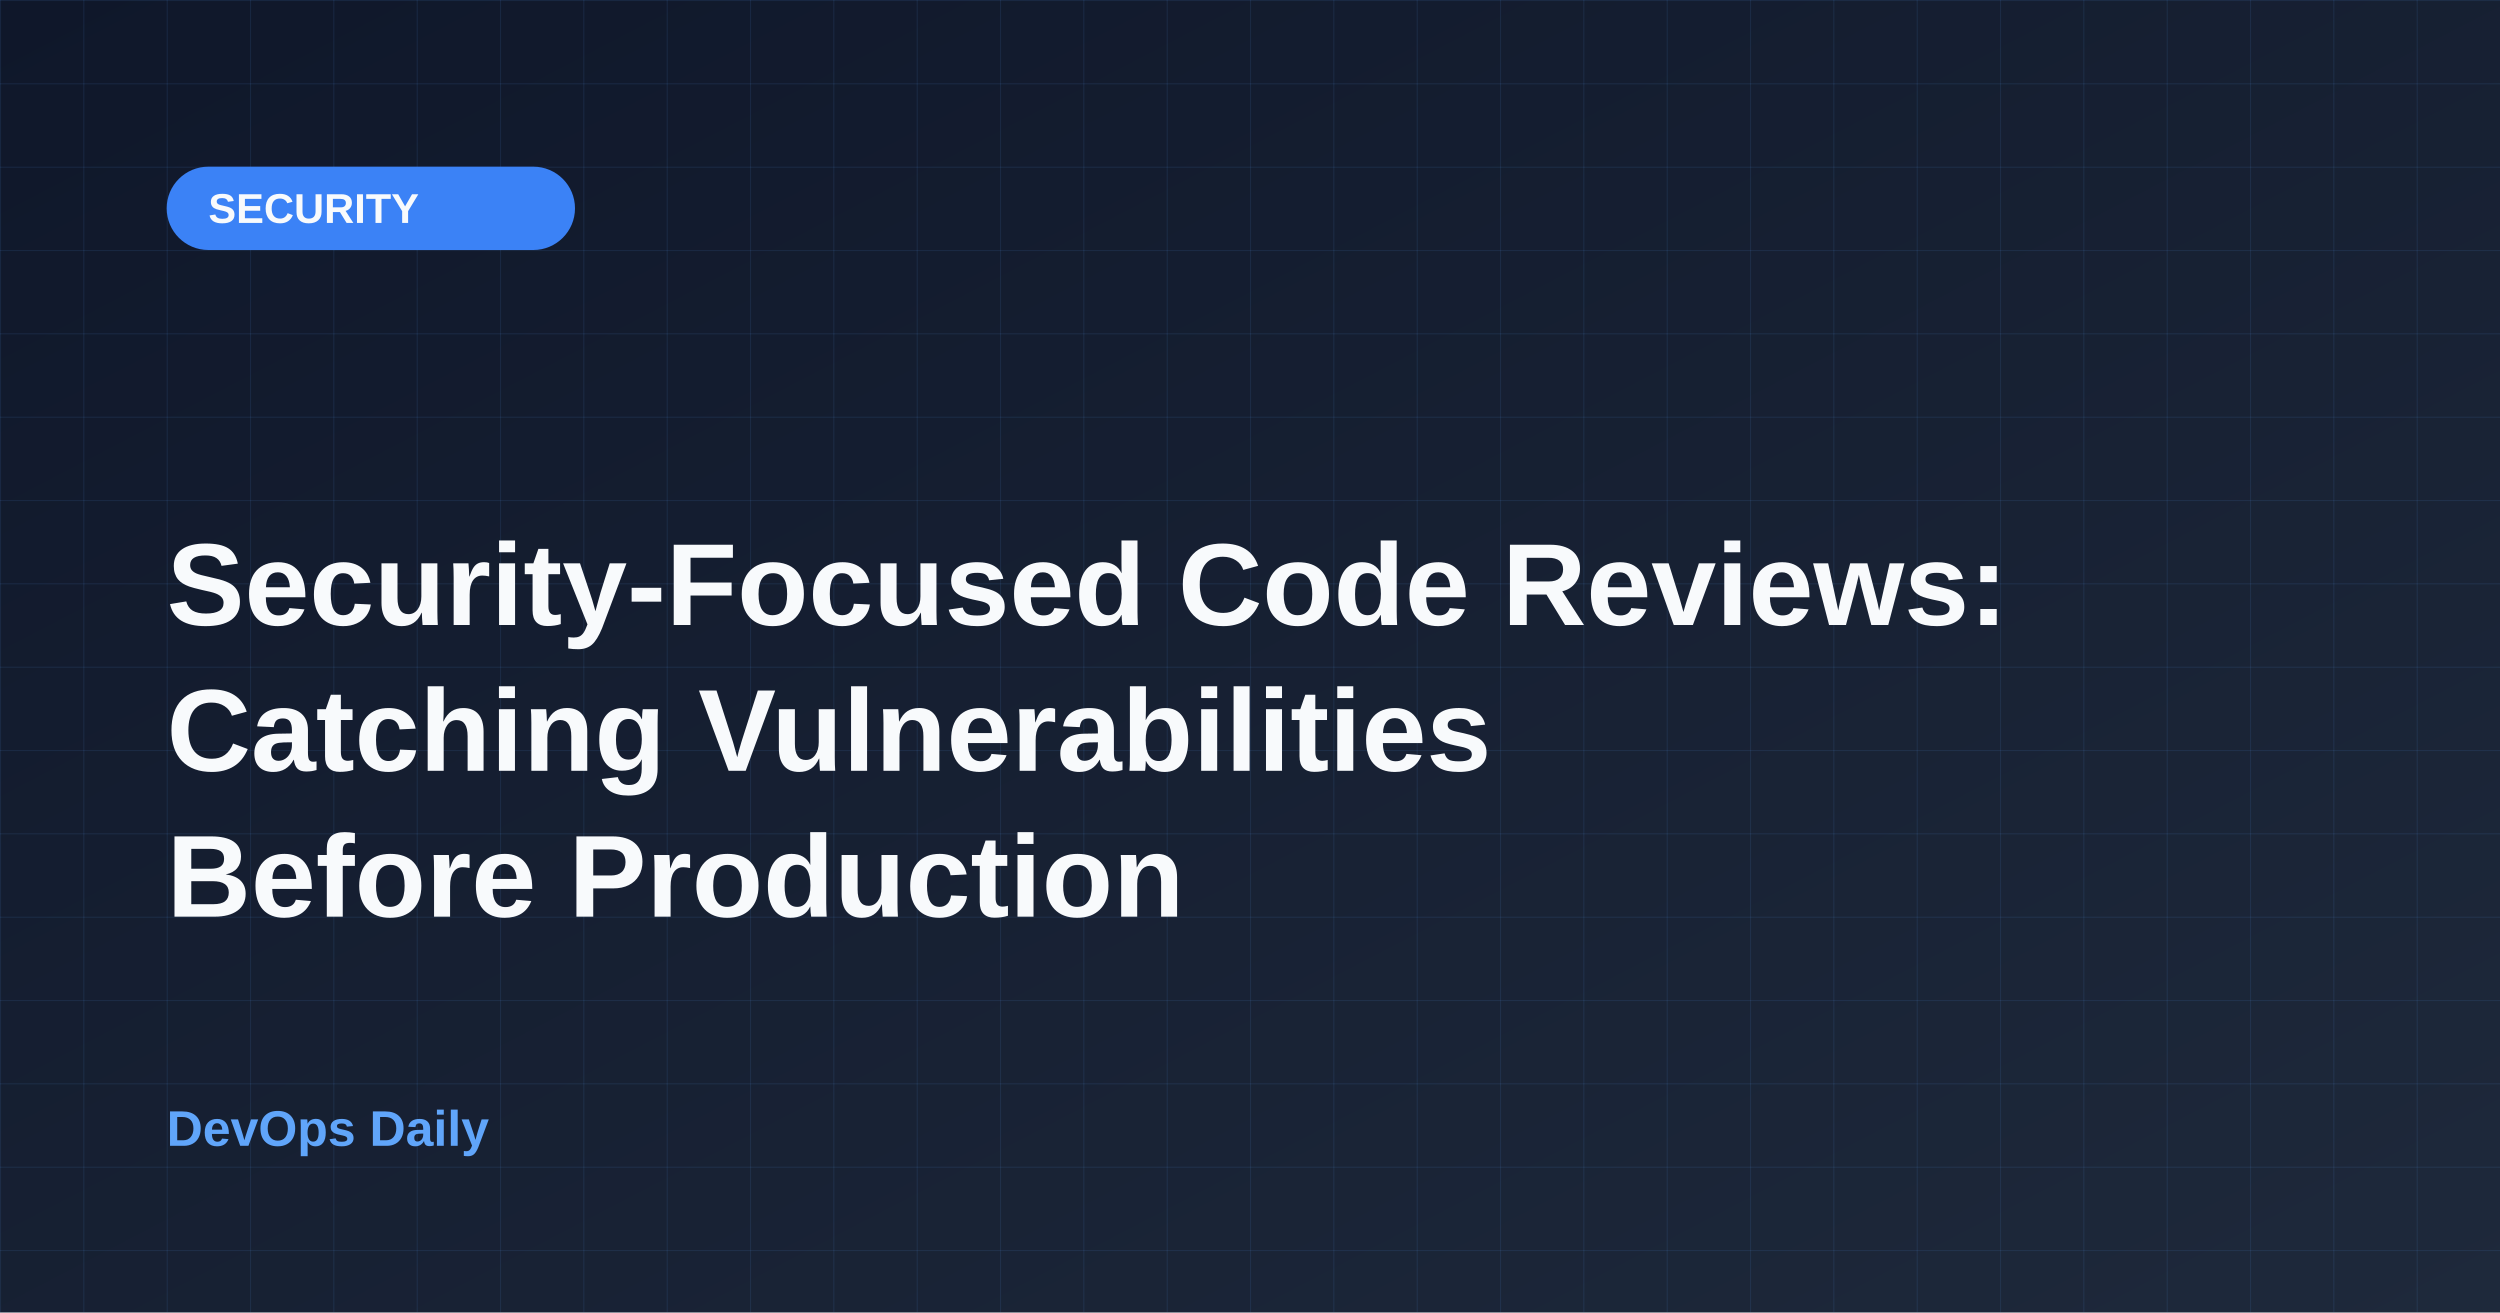
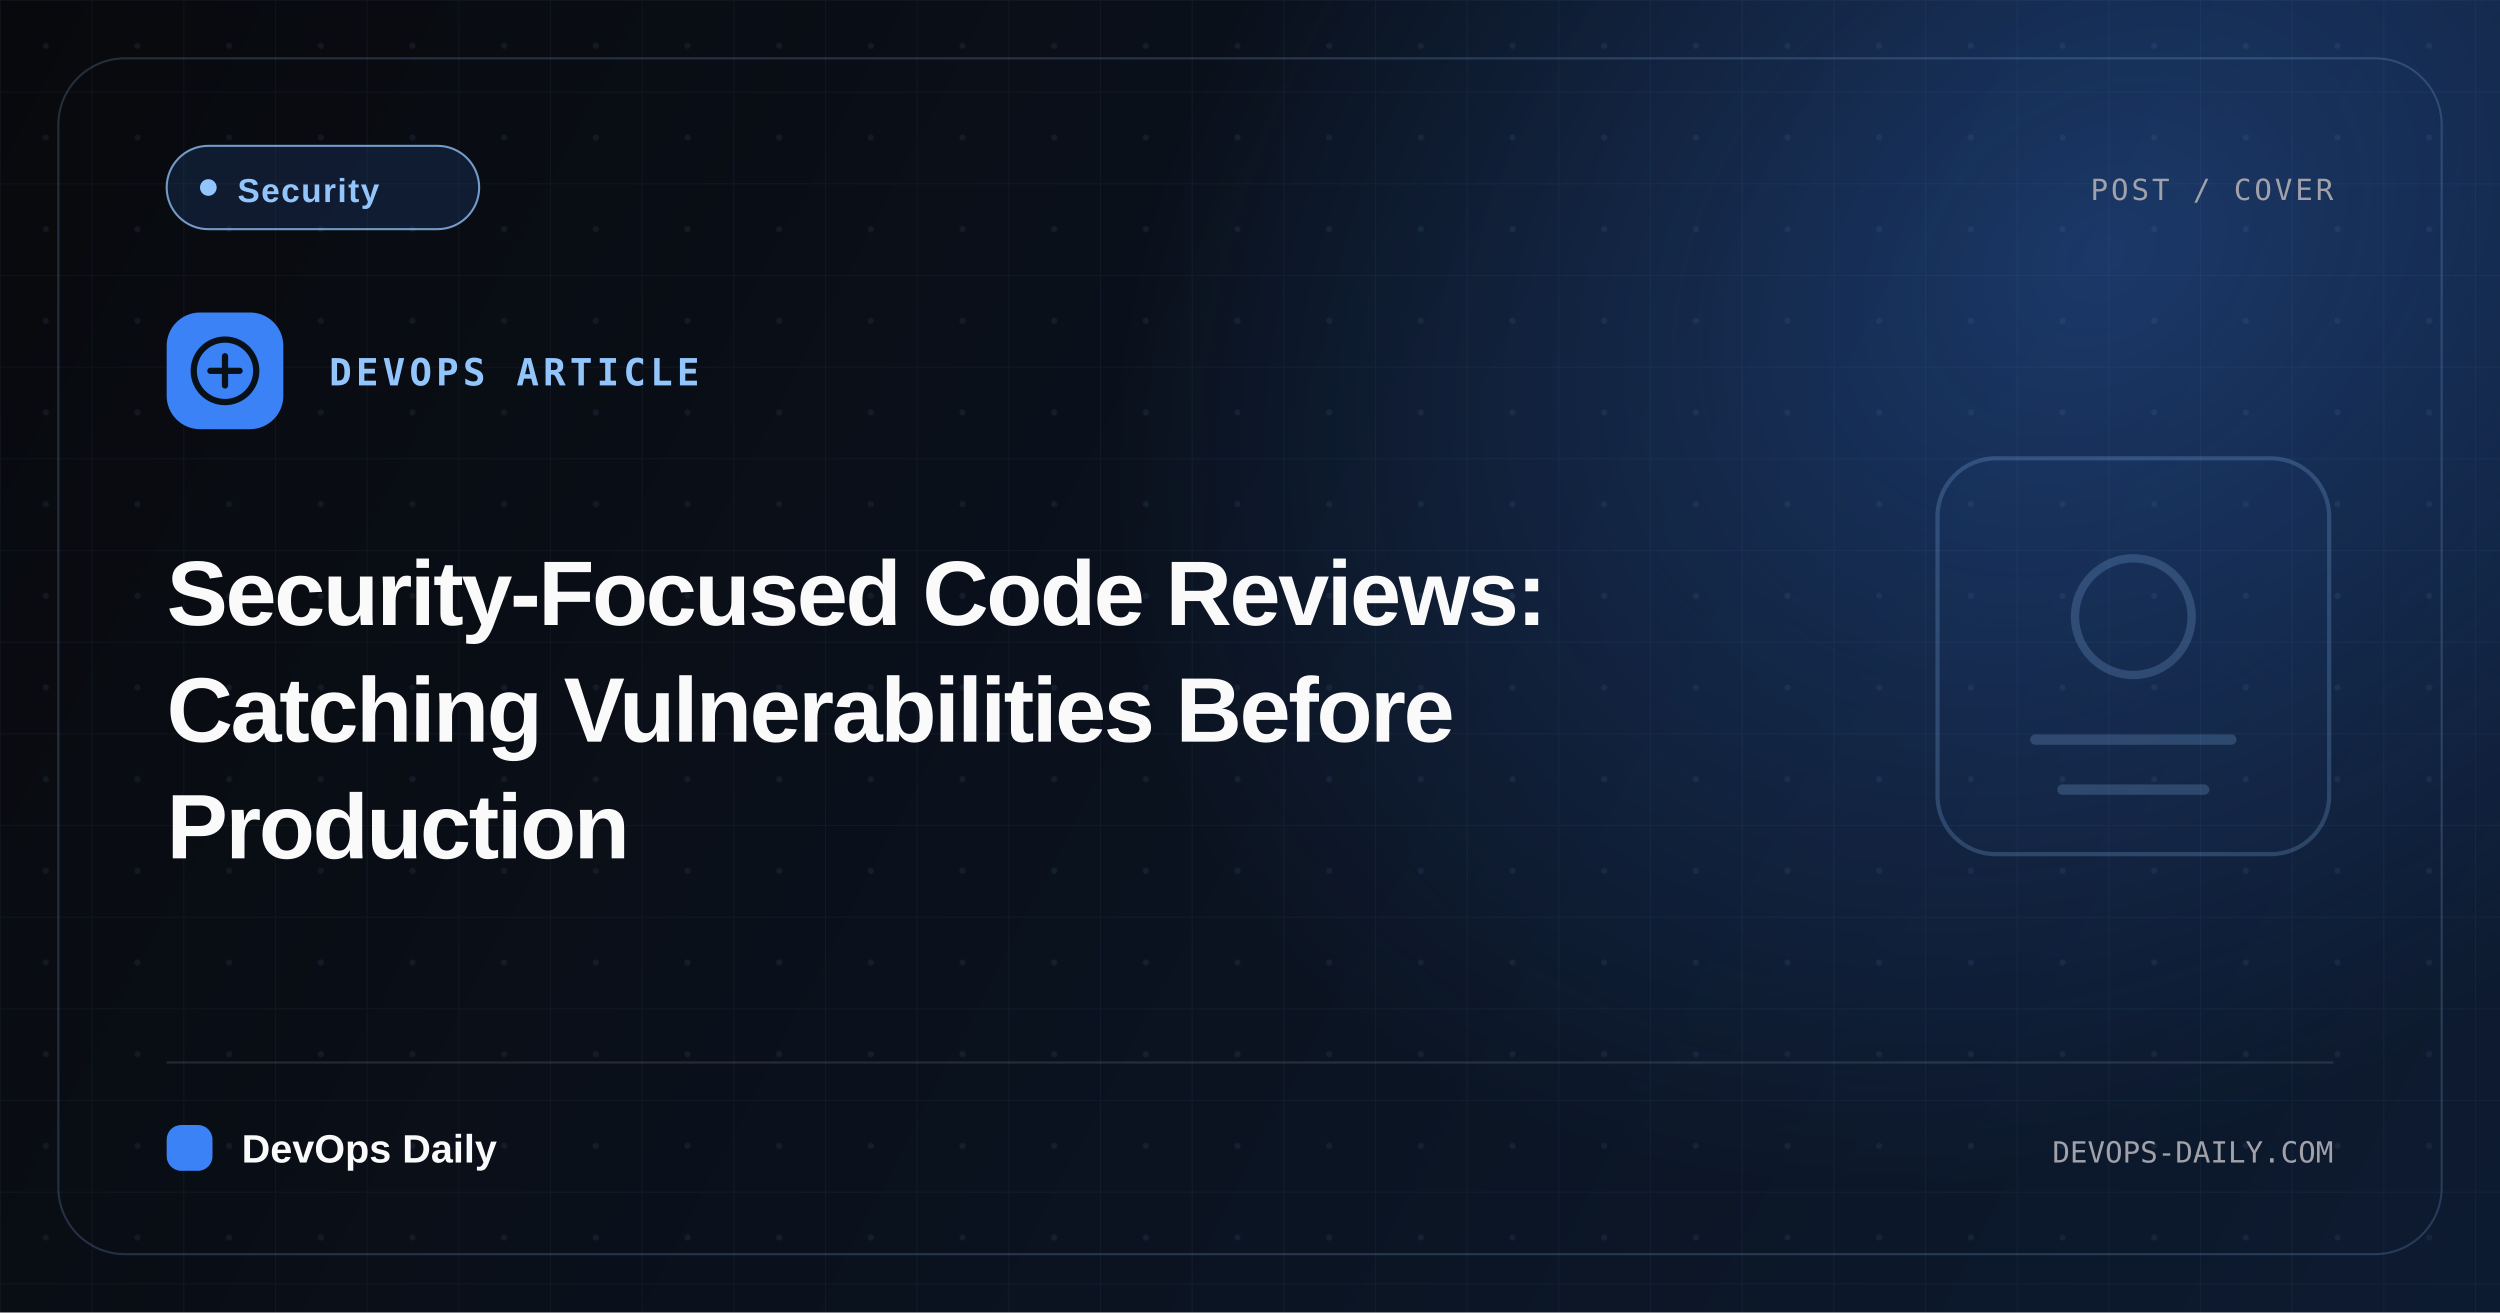
- <svg xmlns="http://www.w3.org/2000/svg" width="1200" height="630">
+ <svg xmlns="http://www.w3.org/2000/svg" width="1200" height="630" viewBox="0 0 1200 630" role="img" aria-label="Security-Focused Code Reviews: Catching Vulnerabilities Before Production">
  <defs>
-     <linearGradient id="bgGradient" x1="0%" y1="0%" x2="100%" y2="100%">
-       <stop offset="0%" style="stop-color:#0f172a;stop-opacity:1" />
-       <stop offset="100%" style="stop-color:#1e293b;stop-opacity:1" />
+     <linearGradient id="bg" x1="0" y1="0" x2="1200" y2="630" gradientUnits="userSpaceOnUse">
+       <stop stop-color="#08090c" />
+       <stop offset="1" stop-color="#0d1b31" />
    </linearGradient>
-     <pattern id="grid" x="0" y="0" width="40" height="40" patternUnits="userSpaceOnUse">
-       <line x1="0" y1="0" x2="0" y2="40" stroke="#60a5fa" stroke-width="1" opacity="0.1" />
-       <line x1="0" y1="0" x2="40" y2="0" stroke="#60a5fa" stroke-width="1" opacity="0.1" />
+     <radialGradient id="glow" cx="0" cy="0" r="1" gradientTransform="translate(1010 120) rotate(142) scale(520 400)" gradientUnits="userSpaceOnUse">
+       <stop stop-color="#3b82f6" stop-opacity=".32" />
+       <stop offset="1" stop-color="#3b82f6" stop-opacity="0" />
+     </radialGradient>
+     <pattern id="grid" width="44" height="44" patternUnits="userSpaceOnUse">
+       <path d="M44 0H0V44" fill="none" stroke="#93c5fd" stroke-opacity=".05" />
+       <circle cx="22" cy="22" r="1.5" fill="#93c5fd" fill-opacity=".075" />
    </pattern>
  </defs>
-   <rect width="1200" height="630" fill="url(#bgGradient)" />
+   <rect width="1200" height="630" fill="url(#bg)" />
+   <rect width="1200" height="630" fill="url(#glow)" />
  <rect width="1200" height="630" fill="url(#grid)" />
-   <rect x="80" y="80" width="196" height="40" rx="20" fill="#3b82f6" />
-   <text x="100" y="107" font-family="Arial, sans-serif" font-size="20" font-weight="bold" fill="#f8fafc">SECURITY</text>
-   <text x="80" y="300" font-family="Arial, sans-serif" font-size="56" font-weight="bold" fill="#f8fafc">Security-Focused Code Reviews:</text>
-   <text x="80" y="370" font-family="Arial, sans-serif" font-size="56" font-weight="bold" fill="#f8fafc">Catching Vulnerabilities</text>
-   <text x="80" y="440" font-family="Arial, sans-serif" font-size="56" font-weight="bold" fill="#f8fafc">Before Production</text>
-   <text x="80" y="550" font-family="Arial, sans-serif" font-size="24" font-weight="bold" fill="#60a5fa">DevOps Daily</text>
+   <rect x="28" y="28" width="1144" height="574" rx="32" fill="none" stroke="#93c5fd" stroke-opacity=".2" />
+   <g transform="translate(930 220)" opacity=".22">
+     <rect x="0" y="0" width="188" height="190" rx="28" fill="#3b82f6" fill-opacity=".12" stroke="#93c5fd" stroke-width="2" />
+     <circle cx="94" cy="76" r="28" fill="none" stroke="#93c5fd" stroke-width="4" />
+     <path d="M47 135h94M60 159h68" stroke="#93c5fd" stroke-width="5" stroke-linecap="round" />
+   </g>
+   <rect x="80" y="70" width="150" height="40" rx="20" fill="#3b82f6" fill-opacity=".14" stroke="#93c5fd" stroke-opacity=".76" />
+   <circle cx="100" cy="90" r="4" fill="#93c5fd" />
+   <text x="114" y="97" font-family="Arial, sans-serif" font-size="16" font-weight="700" letter-spacing=".7" fill="#93c5fd">Security</text>
+   <text x="1120" y="96" font-family="Menlo, Monaco, monospace" font-size="14" letter-spacing="1.4" fill="#a1a1aa" text-anchor="end">POST / COVER</text>
+   <rect x="80" y="150" width="56" height="56" rx="16" fill="#3b82f6" />
+   <circle cx="108" cy="178" r="15" fill="none" stroke="#081018" stroke-width="3" />
+   <path d="M101 178h14m-7-7v14" stroke="#081018" stroke-width="3" stroke-linecap="round" />
+   <text x="158" y="185" font-family="Menlo, Monaco, monospace" font-size="18" font-weight="700" letter-spacing="2" fill="#93c5fd">DEVOPS ARTICLE</text>
+   <text data-cover-title-line="true" x="80" y="300" font-family="Arial, sans-serif" font-size="44" font-weight="800" letter-spacing="-1.1" fill="#fafafa">Security-Focused Code Reviews:</text>
+   <text data-cover-title-line="true" x="80" y="356" font-family="Arial, sans-serif" font-size="44" font-weight="800" letter-spacing="-1.1" fill="#fafafa">Catching Vulnerabilities Before</text>
+   <text data-cover-title-line="true" x="80" y="412" font-family="Arial, sans-serif" font-size="44" font-weight="800" letter-spacing="-1.1" fill="#fafafa">Production</text>
+   <line x1="80" y1="510" x2="1120" y2="510" stroke="#fafafa" stroke-opacity=".12" />
+   <rect x="80" y="540" width="22" height="22" rx="7" fill="#3b82f6" />
+   <text x="116" y="558" font-family="Arial, sans-serif" font-size="19" font-weight="800" fill="#fafafa">DevOps Daily</text>
+   <text x="1120" y="558" font-family="Menlo, Monaco, monospace" font-size="14" fill="#a1a1aa" text-anchor="end">DEVOPS-DAILY.COM</text>
</svg>
